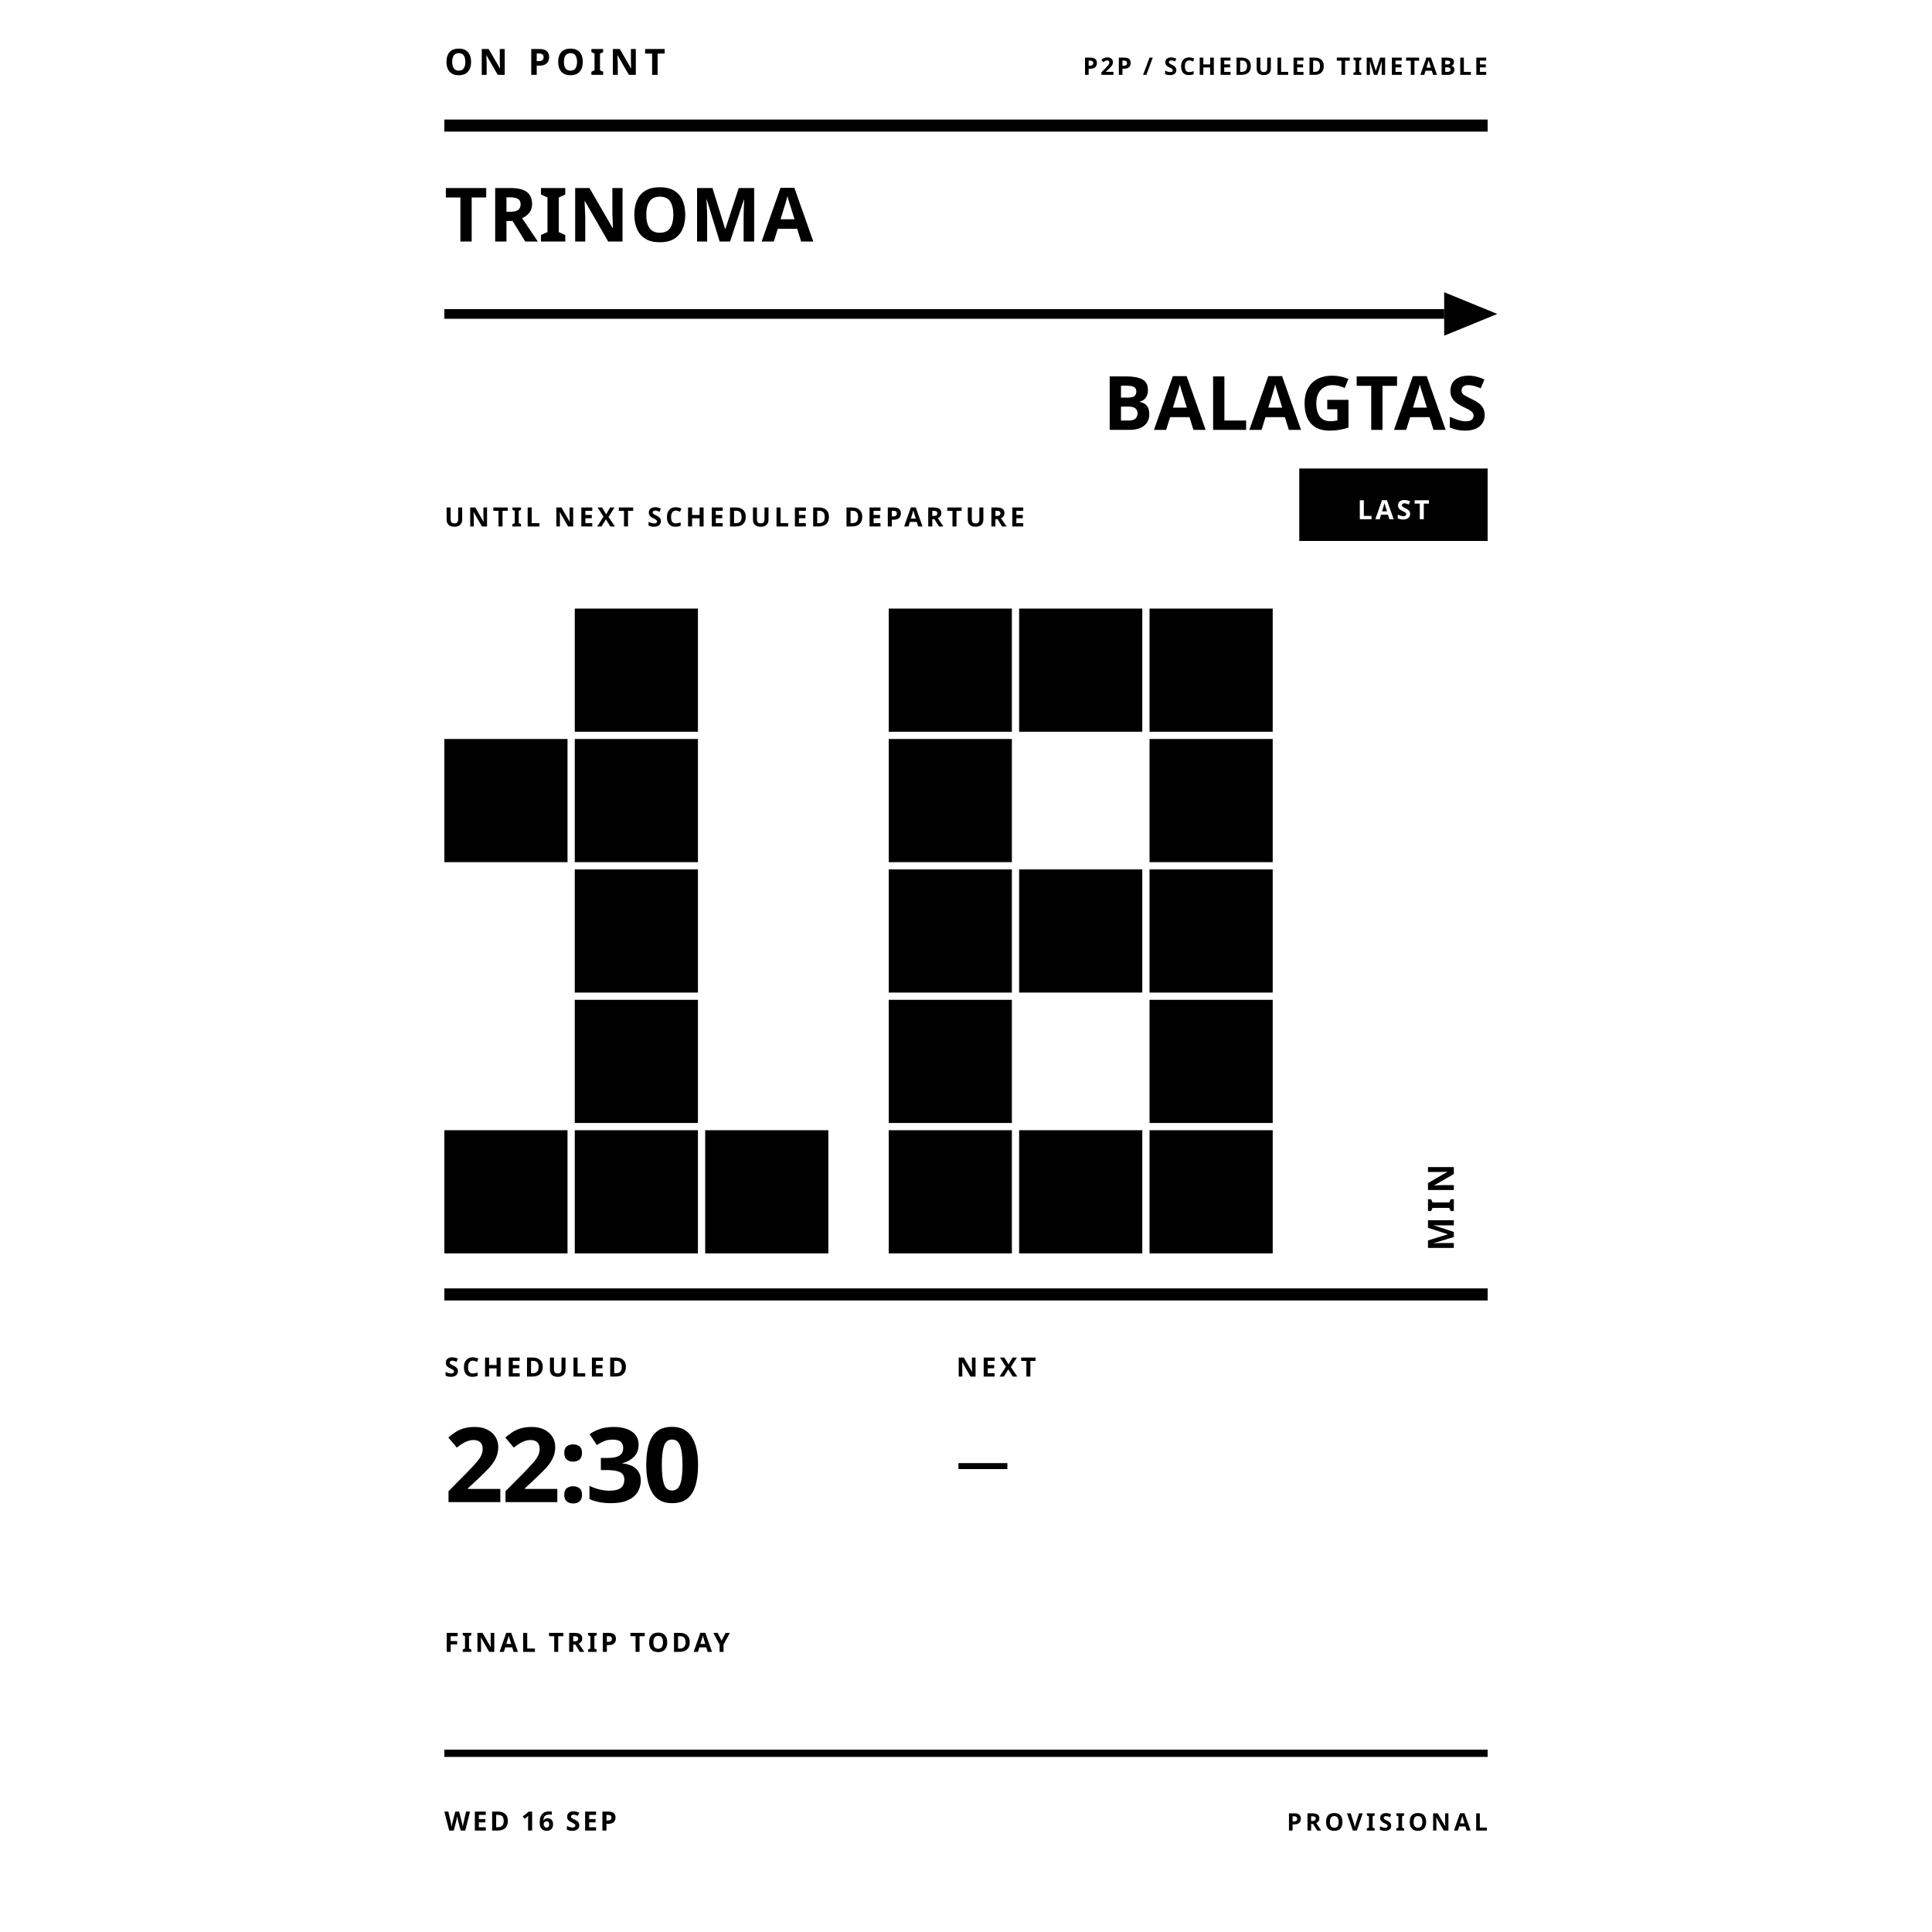
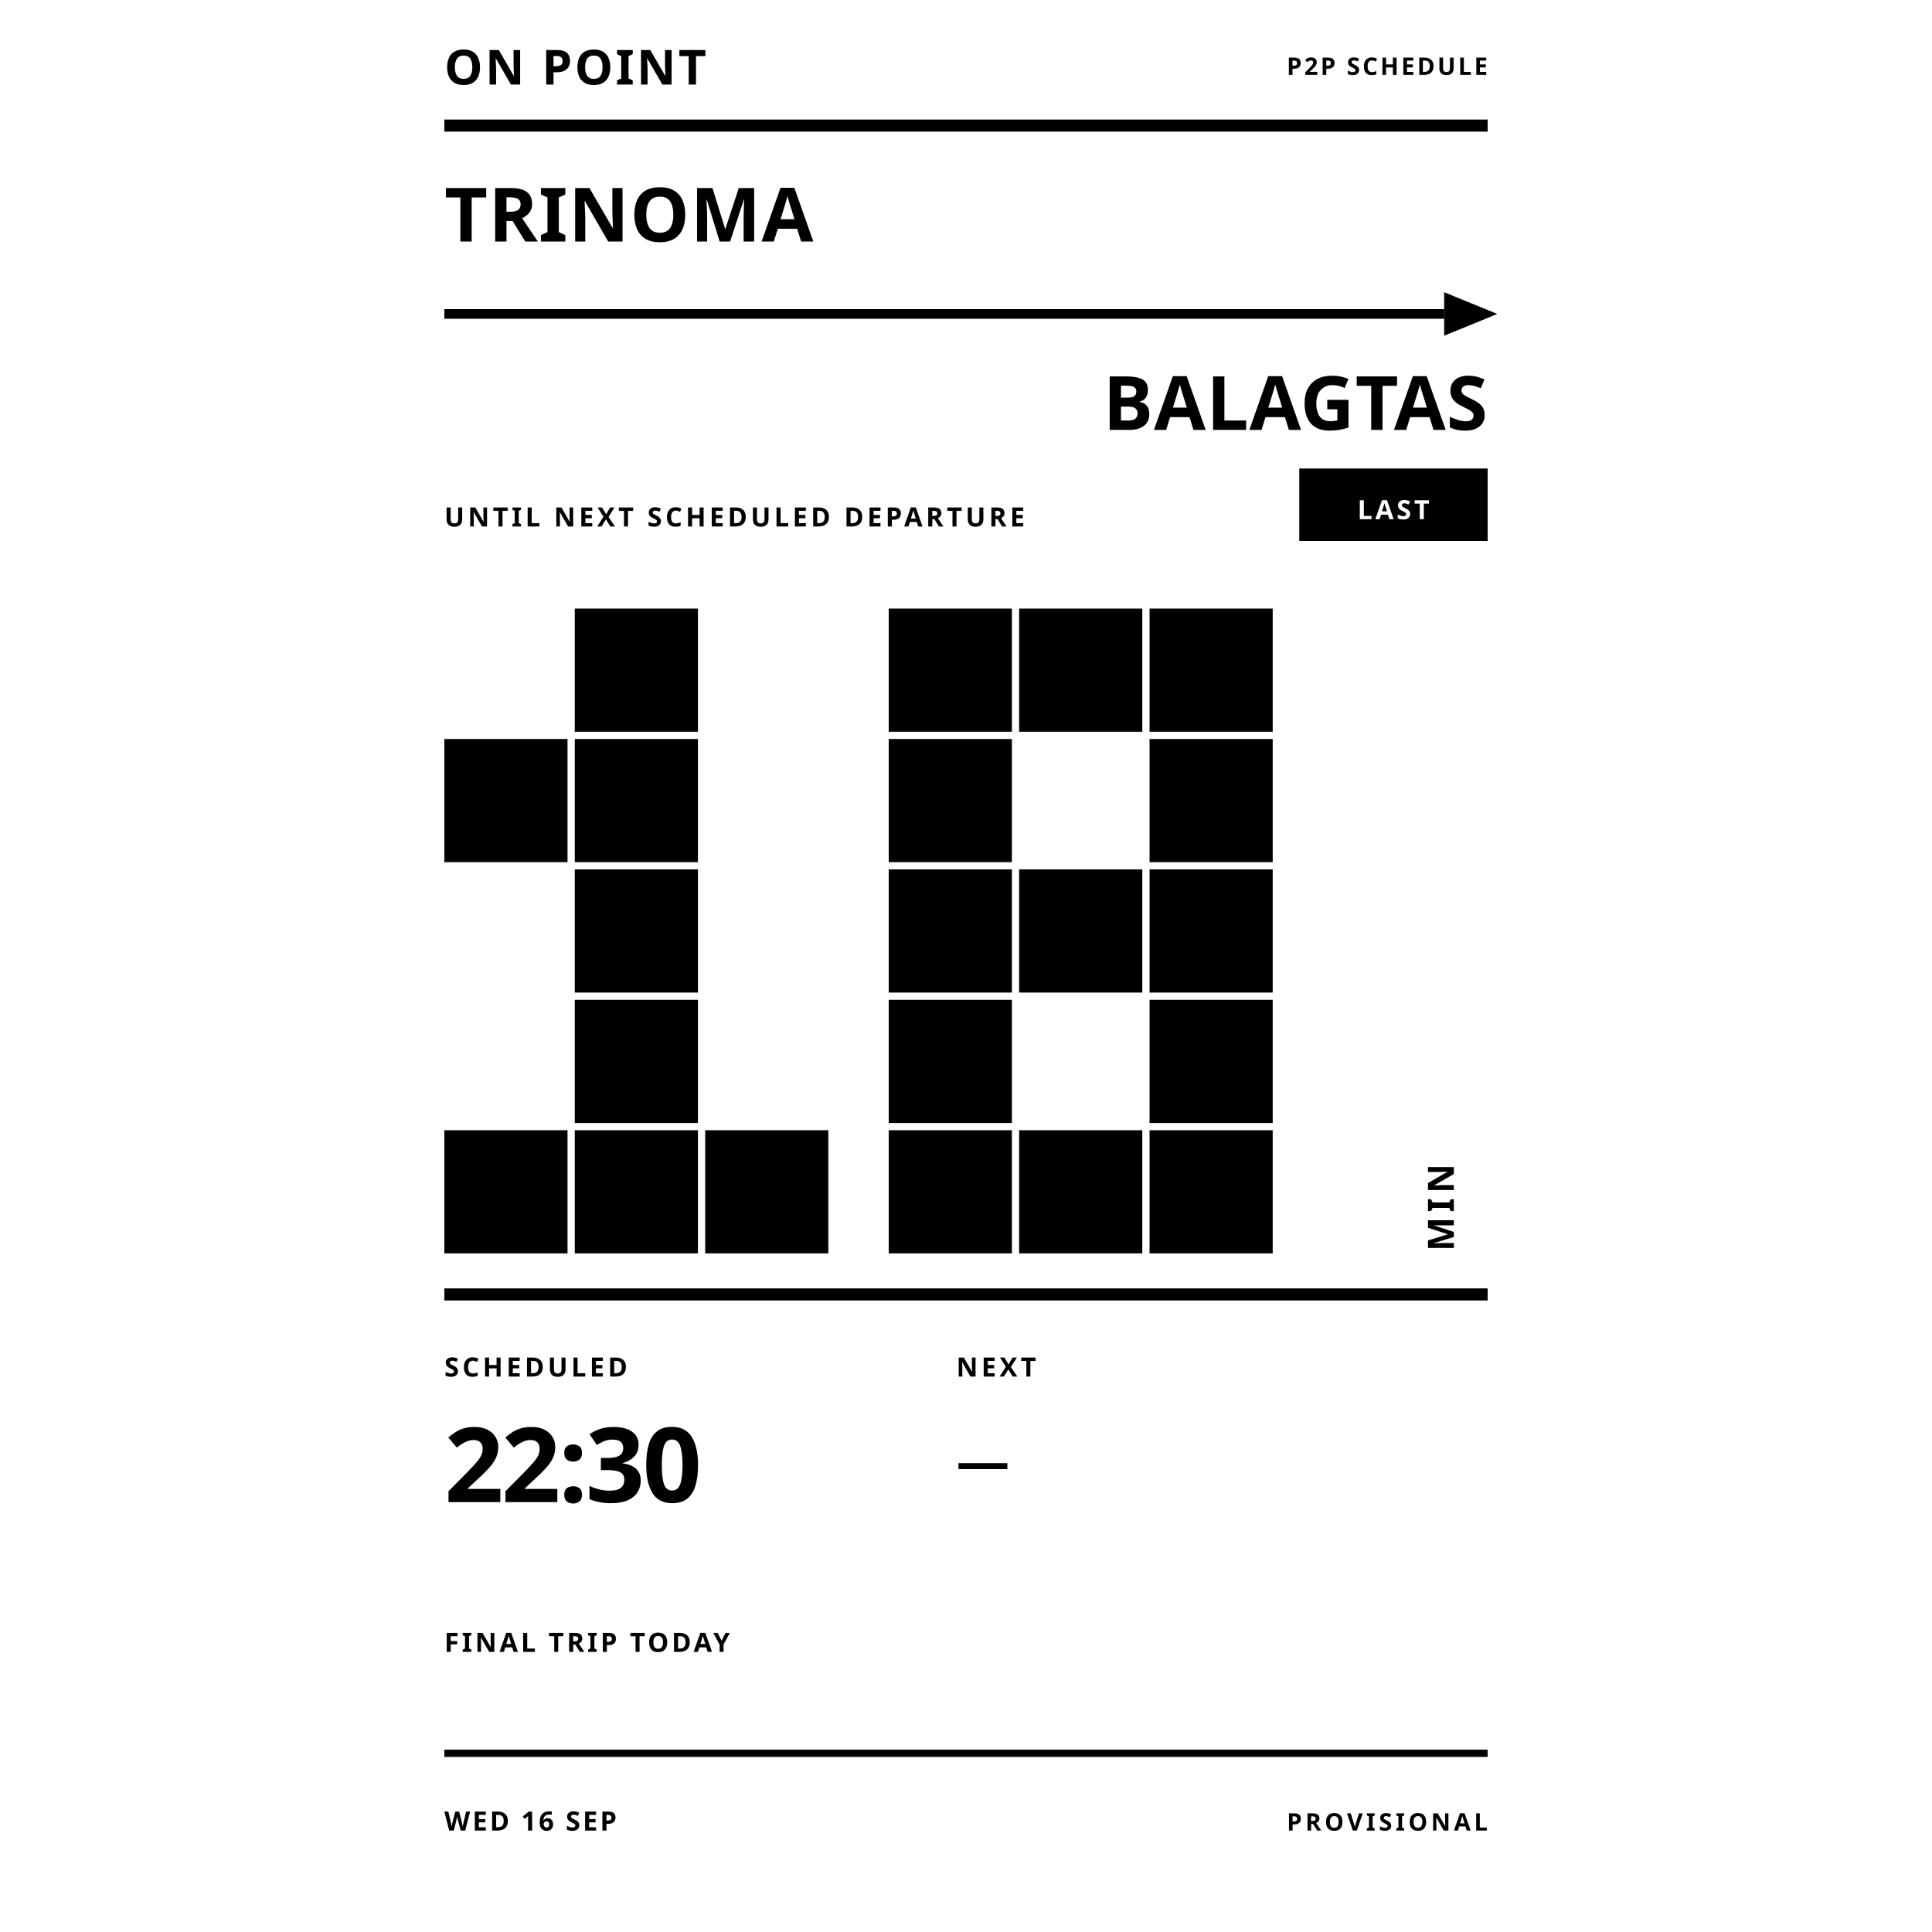
<svg xmlns="http://www.w3.org/2000/svg" width="800" height="800" viewBox="0 0 800 800" data-output-width="480" data-output-height="800">
  <style>
@font-face {
  font-family: 'Preview Noto Sans';
  src: url('file:///Users/almariano1/Downloads/project-on-point/lib/EpdFont/builtinFonts/source/NotoSans/NotoSans-Regular.ttf');
  font-weight: 400;
}
@font-face {
  font-family: 'Preview Noto Sans';
  src: url('file:///Users/almariano1/Downloads/project-on-point/lib/EpdFont/builtinFonts/source/NotoSans/NotoSans-Bold.ttf');
  font-weight: 700;
}
@font-face {
  font-family: 'Preview Ubuntu';
  src: url('file:///Users/almariano1/Downloads/project-on-point/lib/EpdFont/builtinFonts/source/Ubuntu/Ubuntu-Regular.ttf');
  font-weight: 400;
}
@font-face {
  font-family: 'Preview Ubuntu';
  src: url('file:///Users/almariano1/Downloads/project-on-point/lib/EpdFont/builtinFonts/source/Ubuntu/Ubuntu-Bold.ttf');
  font-weight: 700;
}
text { font-family: 'Preview Noto Sans', sans-serif; }
.utility { font-family: 'Preview Ubuntu', sans-serif; }
</style>
  <rect width="800" height="800" fill="#fff" />
  <g transform="translate(160 0)">
-     <text class="utility" x="24" y="31" font-size="15" font-weight="700" fill="#000" text-anchor="start" letter-spacing="2.2">ON POINT</text>
-     <text class="utility" x="456" y="31" font-size="10" font-weight="700" fill="#000" text-anchor="end" letter-spacing="1.0">P2P / SCHEDULED TIMETABLE</text>
+     <text x="24" y="35" font-size="20" font-weight="700" fill="#000" text-anchor="start" letter-spacing="1.0">ON POINT</text>
+     <text class="utility" x="456" y="31" font-size="10" font-weight="700" fill="#000" text-anchor="end" letter-spacing="1.0">P2P SCHEDULE</text>
    <line x1="24" y1="52" x2="456" y2="52" stroke="#000" stroke-width="5" />
    <text x="24" y="100" font-size="31" font-weight="700" fill="#000" text-anchor="start" letter-spacing="0.3">TRINOMA</text>
    <line x1="24" y1="130" x2="438" y2="130" stroke="#000" stroke-width="4" />
    <polygon points="438,121 460,130 438,139" fill="#000" />
    <text x="456" y="178" font-size="31" font-weight="700" fill="#000" text-anchor="end" letter-spacing="0.3">BALAGTAS</text>
    <text class="utility" x="24" y="218" font-size="11" font-weight="700" fill="#000" text-anchor="start" letter-spacing="1.4">UNTIL NEXT SCHEDULED DEPARTURE</text>
    <rect x="378" y="194" width="78" height="30" fill="#000" />
    <text class="utility" x="417" y="215" font-size="11" font-weight="700" fill="#fff" text-anchor="middle" letter-spacing="1.2">LAST</text>
    <rect x="78" y="252" width="51" height="51" fill="#000" />
    <rect x="24" y="306" width="51" height="51" fill="#000" />
    <rect x="78" y="306" width="51" height="51" fill="#000" />
    <rect x="78" y="360" width="51" height="51" fill="#000" />
    <rect x="78" y="414" width="51" height="51" fill="#000" />
    <rect x="24" y="468" width="51" height="51" fill="#000" />
    <rect x="78" y="468" width="51" height="51" fill="#000" />
    <rect x="132" y="468" width="51" height="51" fill="#000" />
    <rect x="208" y="252" width="51" height="51" fill="#000" />
    <rect x="262" y="252" width="51" height="51" fill="#000" />
    <rect x="316" y="252" width="51" height="51" fill="#000" />
    <rect x="208" y="306" width="51" height="51" fill="#000" />
    <rect x="316" y="306" width="51" height="51" fill="#000" />
    <rect x="208" y="360" width="51" height="51" fill="#000" />
    <rect x="262" y="360" width="51" height="51" fill="#000" />
    <rect x="316" y="360" width="51" height="51" fill="#000" />
    <rect x="208" y="414" width="51" height="51" fill="#000" />
    <rect x="316" y="414" width="51" height="51" fill="#000" />
    <rect x="208" y="468" width="51" height="51" fill="#000" />
    <rect x="262" y="468" width="51" height="51" fill="#000" />
    <rect x="316" y="468" width="51" height="51" fill="#000" />
    <text class="utility" x="442" y="500" font-size="15" font-weight="700" fill="#000" text-anchor="middle" letter-spacing="2.0" transform="rotate(-90 442 500)">MIN</text>
    <line x1="24" y1="536" x2="456" y2="536" stroke="#000" stroke-width="5" />
    <text class="utility" x="24" y="570" font-size="11" font-weight="700" fill="#000" text-anchor="start" letter-spacing="1.4">SCHEDULED</text>
    <text x="24" y="622" font-size="43" font-weight="700" fill="#000" text-anchor="start" letter-spacing="-1.0">22:30</text>
    <text class="utility" x="236" y="570" font-size="11" font-weight="700" fill="#000" text-anchor="start" letter-spacing="1.4">NEXT</text>
    <text x="236" y="613" font-size="22" font-weight="700" fill="#000" text-anchor="start" letter-spacing="0">—</text>
    <text class="utility" x="24" y="684" font-size="11" font-weight="700" fill="#000" text-anchor="start" letter-spacing="1.2">FINAL TRIP TODAY</text>
    <line x1="24" y1="726" x2="456" y2="726" stroke="#000" stroke-width="3" />
    <text class="utility" x="24" y="758" font-size="11" font-weight="700" fill="#000" text-anchor="start" letter-spacing="1.0">WED 16 SEP</text>
    <text class="utility" x="456" y="758" font-size="10" font-weight="700" fill="#000" text-anchor="end" letter-spacing="1.4">PROVISIONAL</text>
  </g>
</svg>
